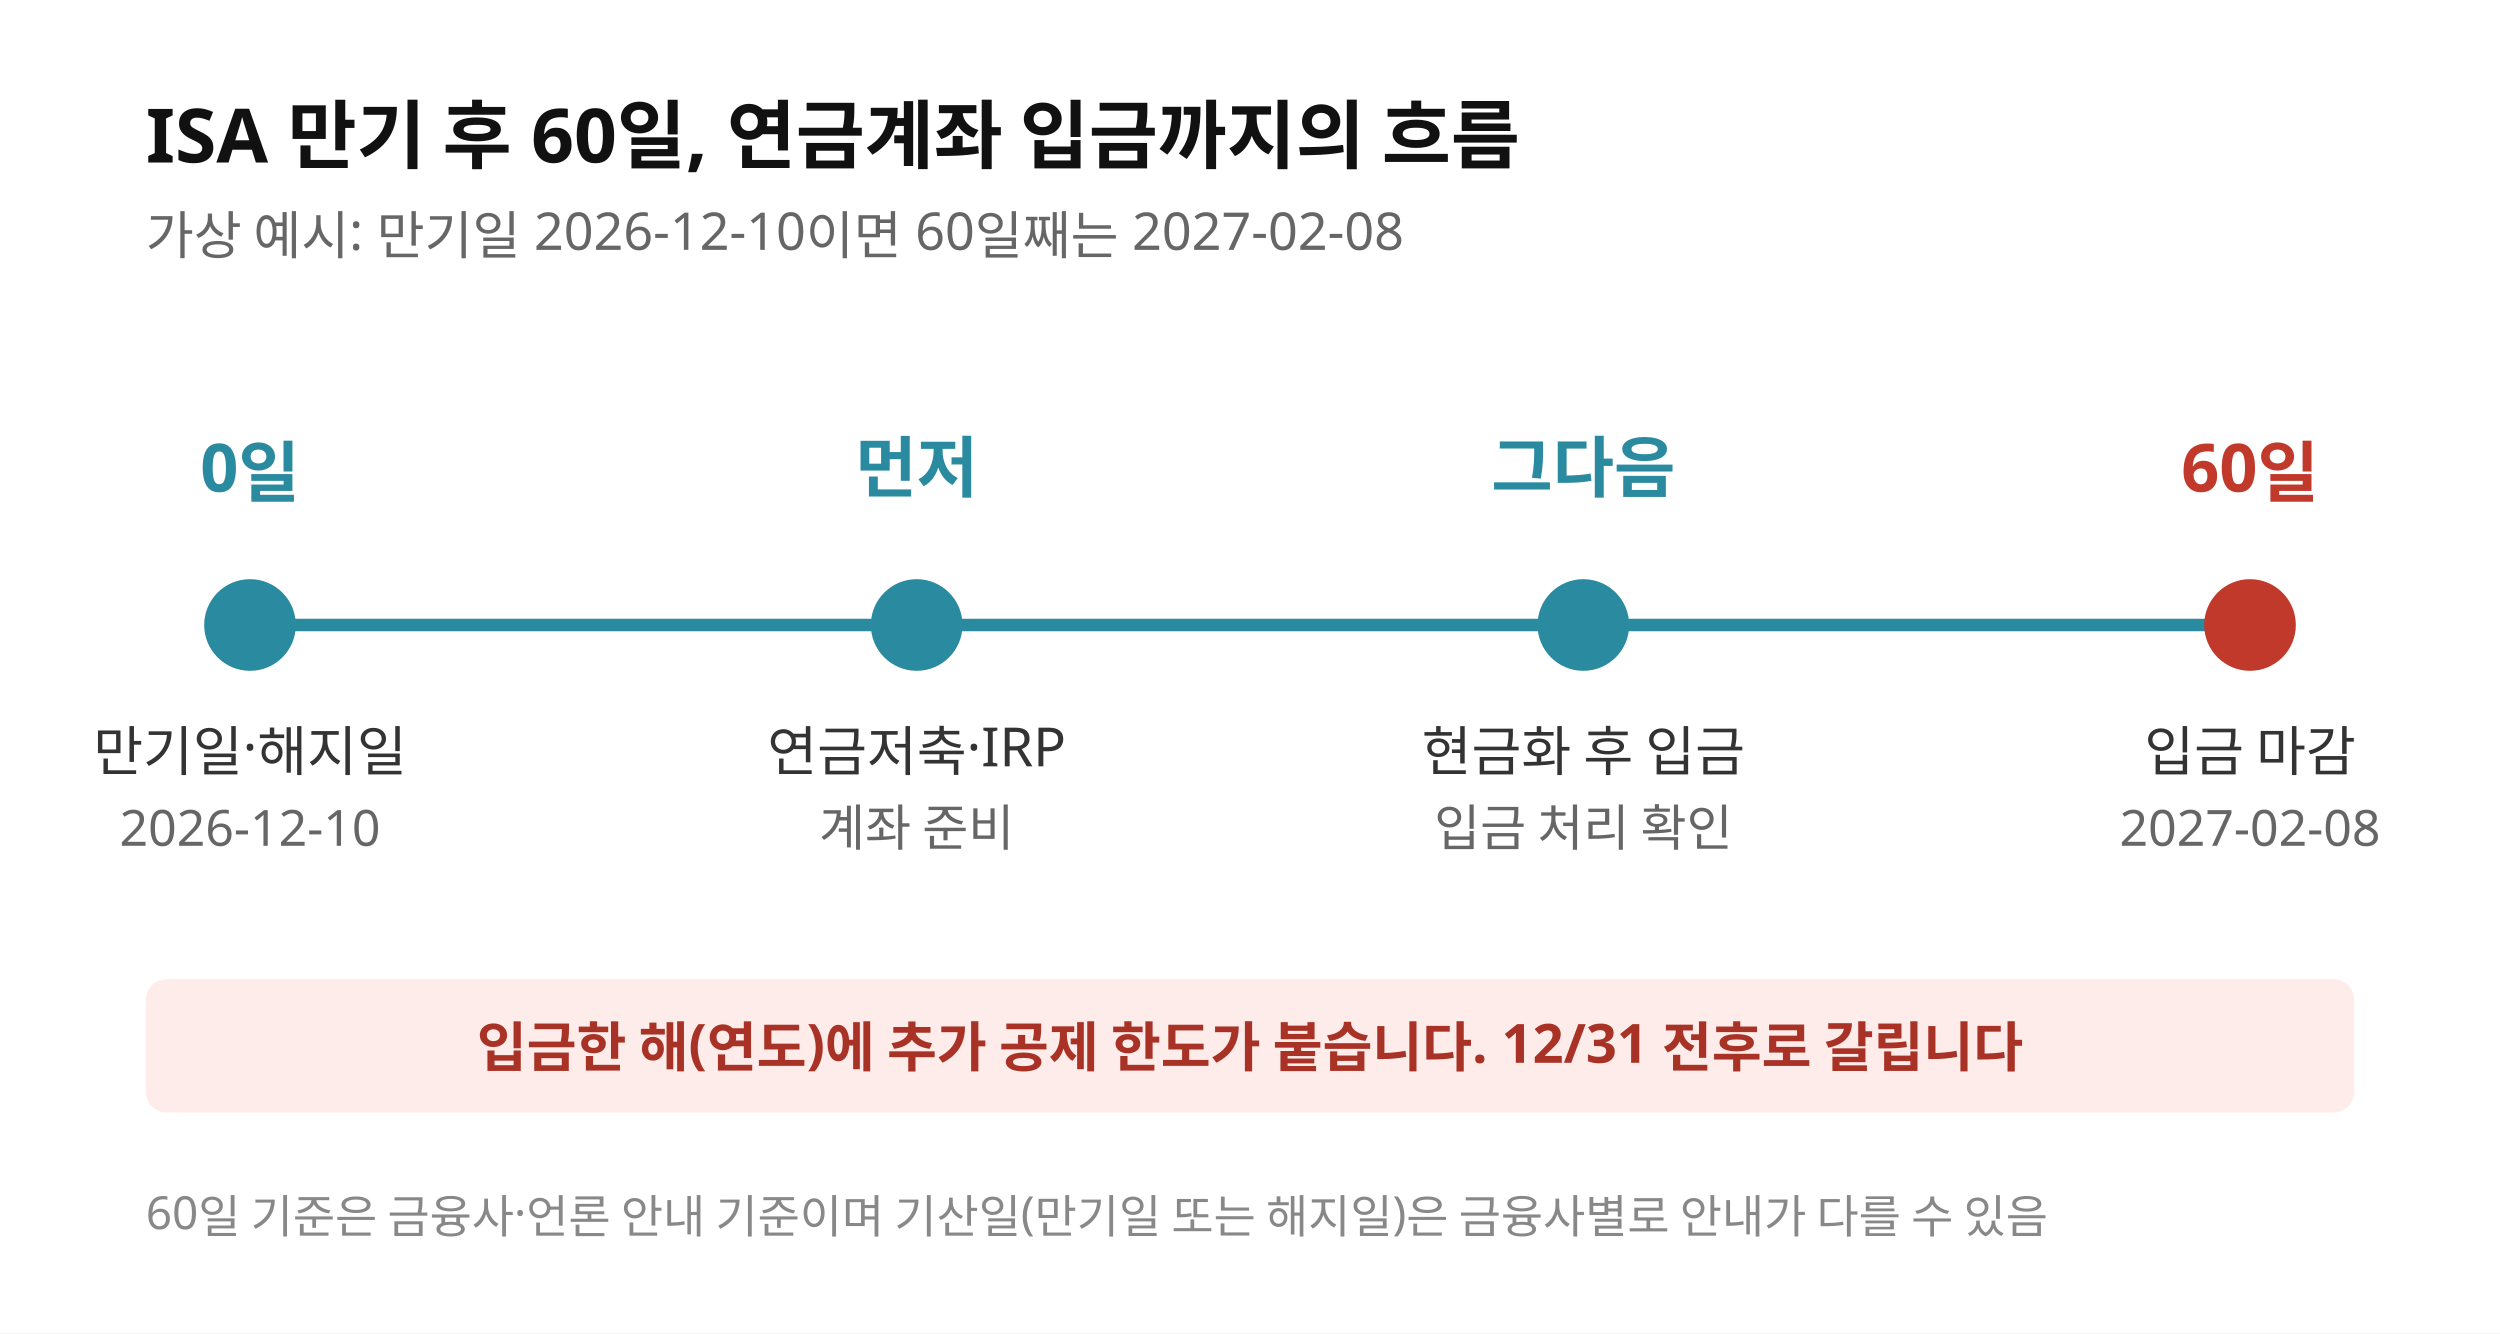
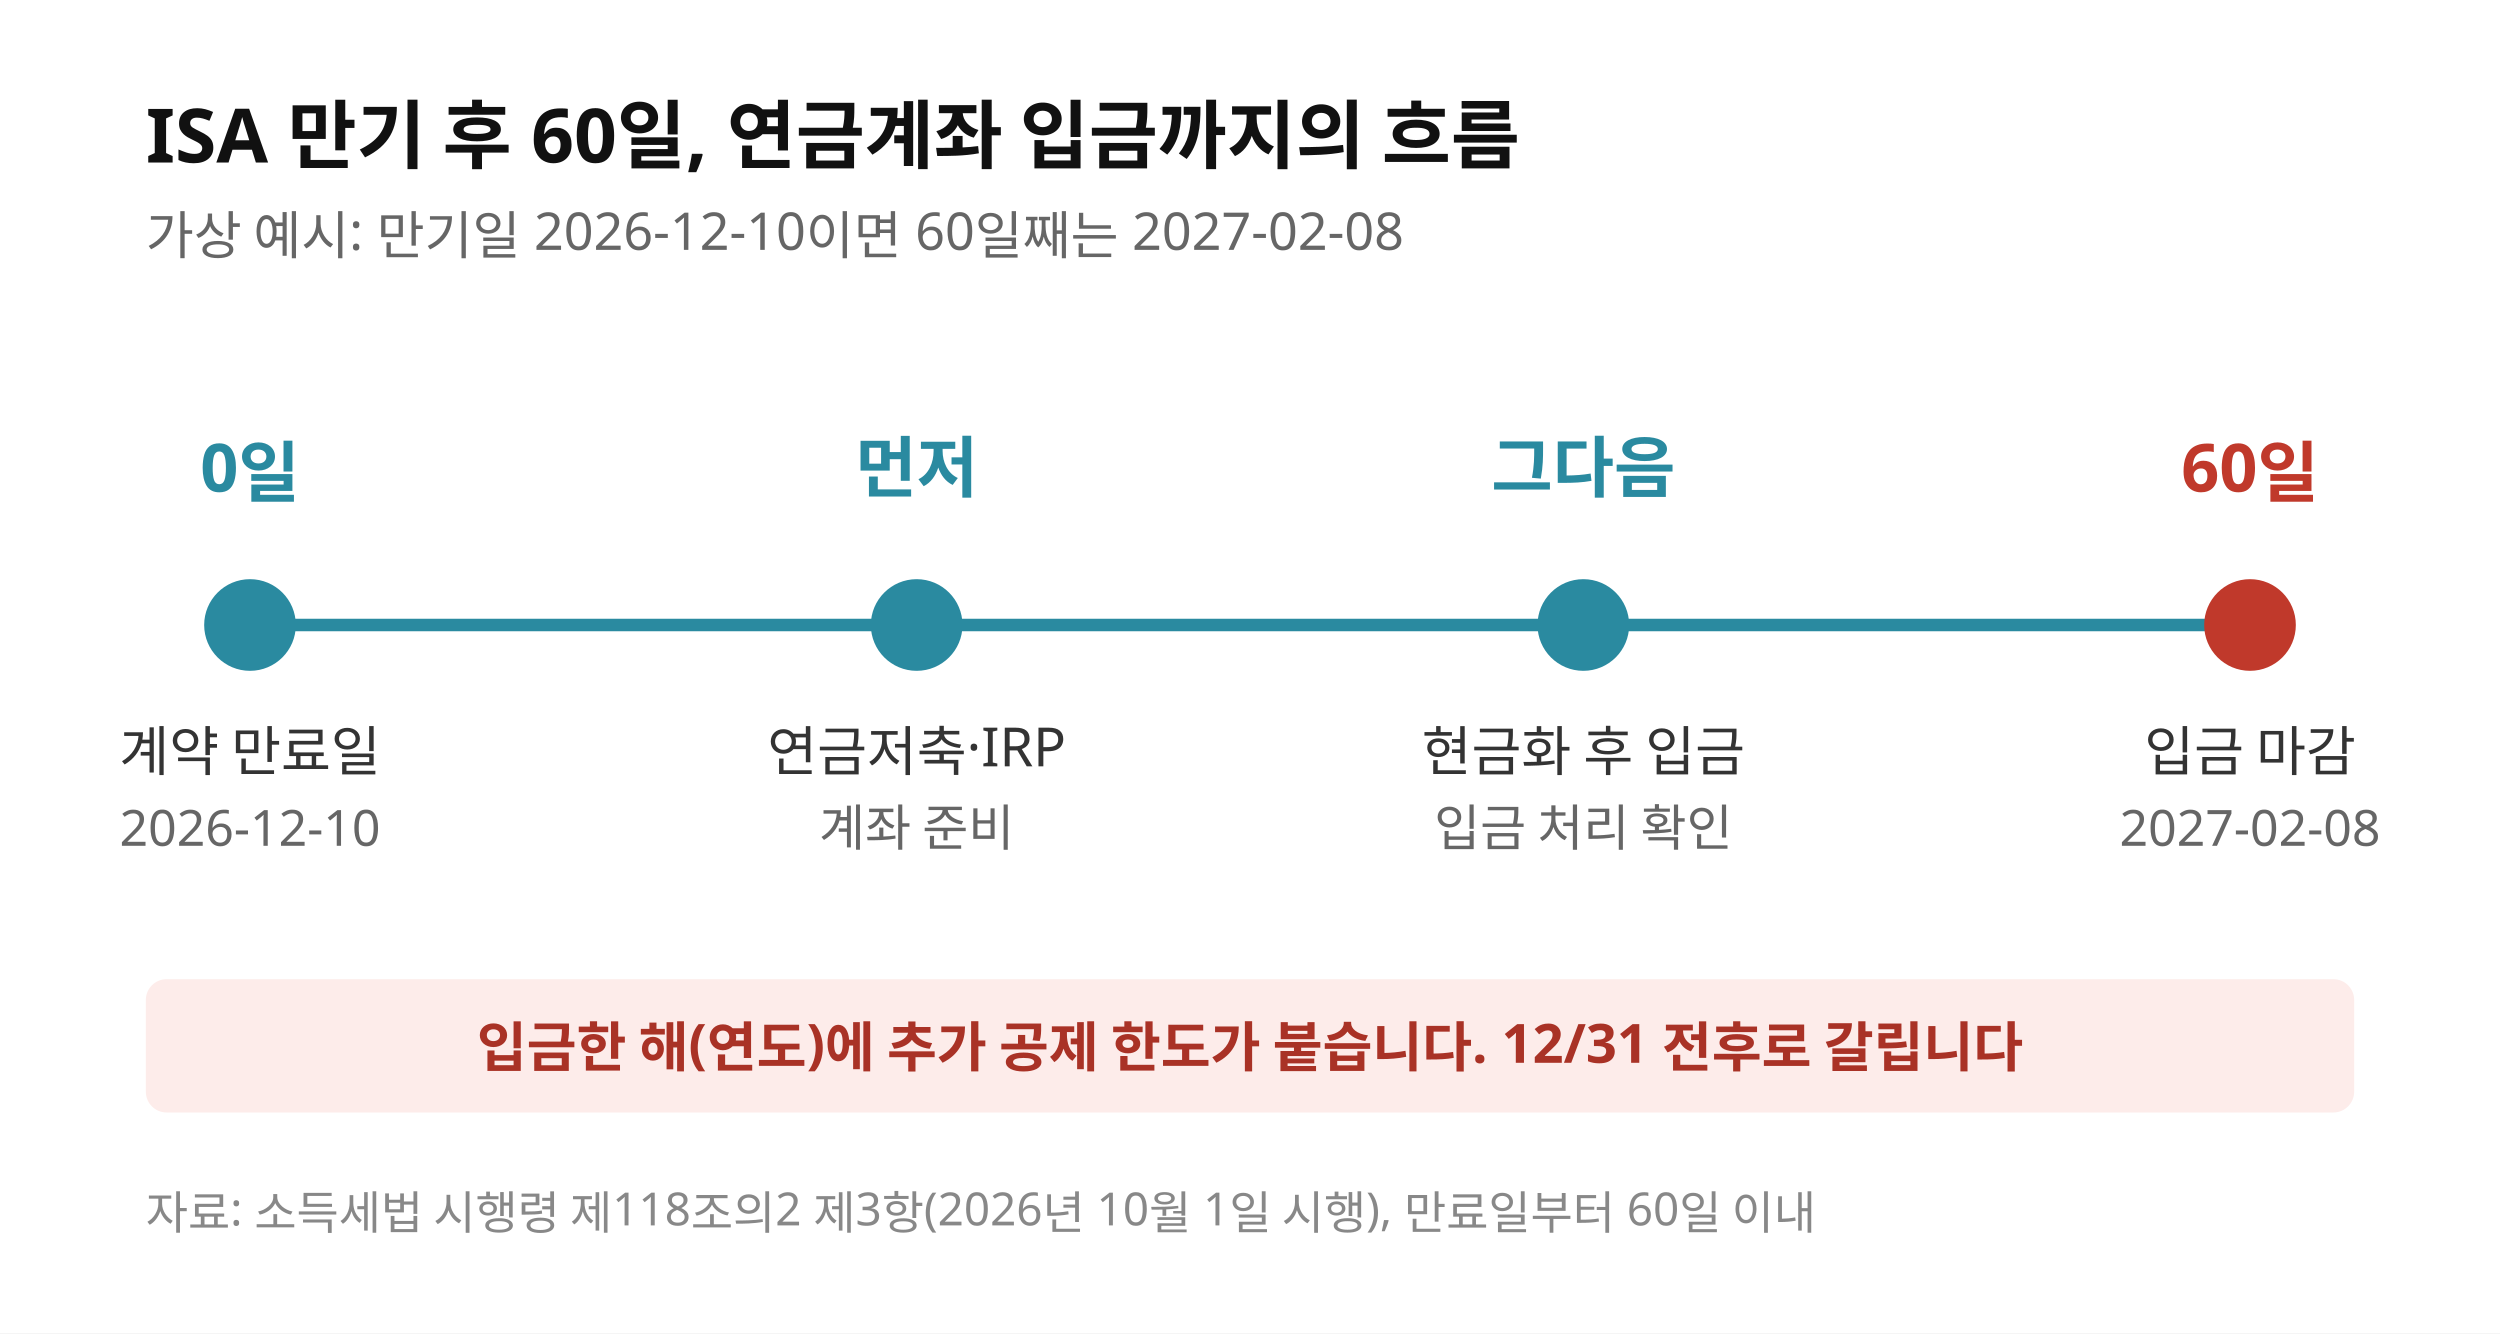
<svg xmlns="http://www.w3.org/2000/svg" width="1200" height="640" viewBox="0 0 1200 640">
  <rect width="1200" height="640" fill="#ffffff" />
  <g font-family="'Apple SD Gothic Neo','Malgun Gothic','Noto Sans KR',sans-serif">
    <text x="70" y="78" font-size="36" font-weight="bold" fill="#111">ISA 만기 후 60일, 연금계좌 입금까지의 흐름</text>
    <text x="70" y="122" font-size="25" fill="#666">가상 예시: 만기일 2026-12-10이면 60일째는 2027-02-08</text>
    <line x1="120" y1="300" x2="1080" y2="300" stroke="#2a8aa0" stroke-width="6" />
    <circle cx="120" cy="300" r="22" fill="#2a8aa0" />
    <text x="120" y="236" font-size="32" font-weight="bold" fill="#2a8aa0" text-anchor="middle">0일</text>
-     <text x="120" y="370" font-size="26" fill="#333" text-anchor="middle">만기일·해지일</text>
+     <text x="120" y="370" font-size="26" fill="#333" text-anchor="middle">계약 만료일</text>
    <text x="120" y="406" font-size="24" fill="#666" text-anchor="middle">2026-12-10</text>
    <circle cx="440" cy="300" r="22" fill="#2a8aa0" />
    <text x="440" y="236" font-size="32" font-weight="bold" fill="#2a8aa0" text-anchor="middle">먼저</text>
    <text x="440" y="370" font-size="26" fill="#333" text-anchor="middle">연금저축·IRP</text>
    <text x="440" y="406" font-size="24" fill="#666" text-anchor="middle">계좌 준비</text>
    <circle cx="760" cy="300" r="22" fill="#2a8aa0" />
    <text x="760" y="236" font-size="32" font-weight="bold" fill="#2a8aa0" text-anchor="middle">그다음</text>
    <text x="760" y="370" font-size="26" fill="#333" text-anchor="middle">현금화 후 입금</text>
    <text x="760" y="406" font-size="24" fill="#666" text-anchor="middle">입금 처리 확인</text>
    <circle cx="1080" cy="300" r="22" fill="#c0392b" />
    <text x="1080" y="236" font-size="32" font-weight="bold" fill="#c0392b" text-anchor="middle">60일</text>
    <text x="1080" y="370" font-size="26" fill="#333" text-anchor="middle">입금 마감</text>
    <text x="1080" y="406" font-size="24" fill="#666" text-anchor="middle">2027-02-08</text>
    <rect x="70" y="470" width="1060" height="64" rx="10" fill="#fdecea" />
    <text x="600" y="512" font-size="26" fill="#a93226" text-anchor="middle" font-weight="bold">입금한 해(연도)에 추가 공제 한도가 붙습니다. 12/31 전후로 갈립니다</text>
-     <text x="70" y="590" font-size="22" fill="#888">60일 기준은 금융사·언론 안내 기준이며 기산일(만기일 또는 해지일)은 금융사별로 안내가 다를 수 있음</text>
+     <text x="70" y="590" font-size="22" fill="#888">자료: 소득세법 시행령 제118조의2 제3항(2026년 10월 1일 시행), 만료일부터 60일 이내</text>
  </g>
</svg>
